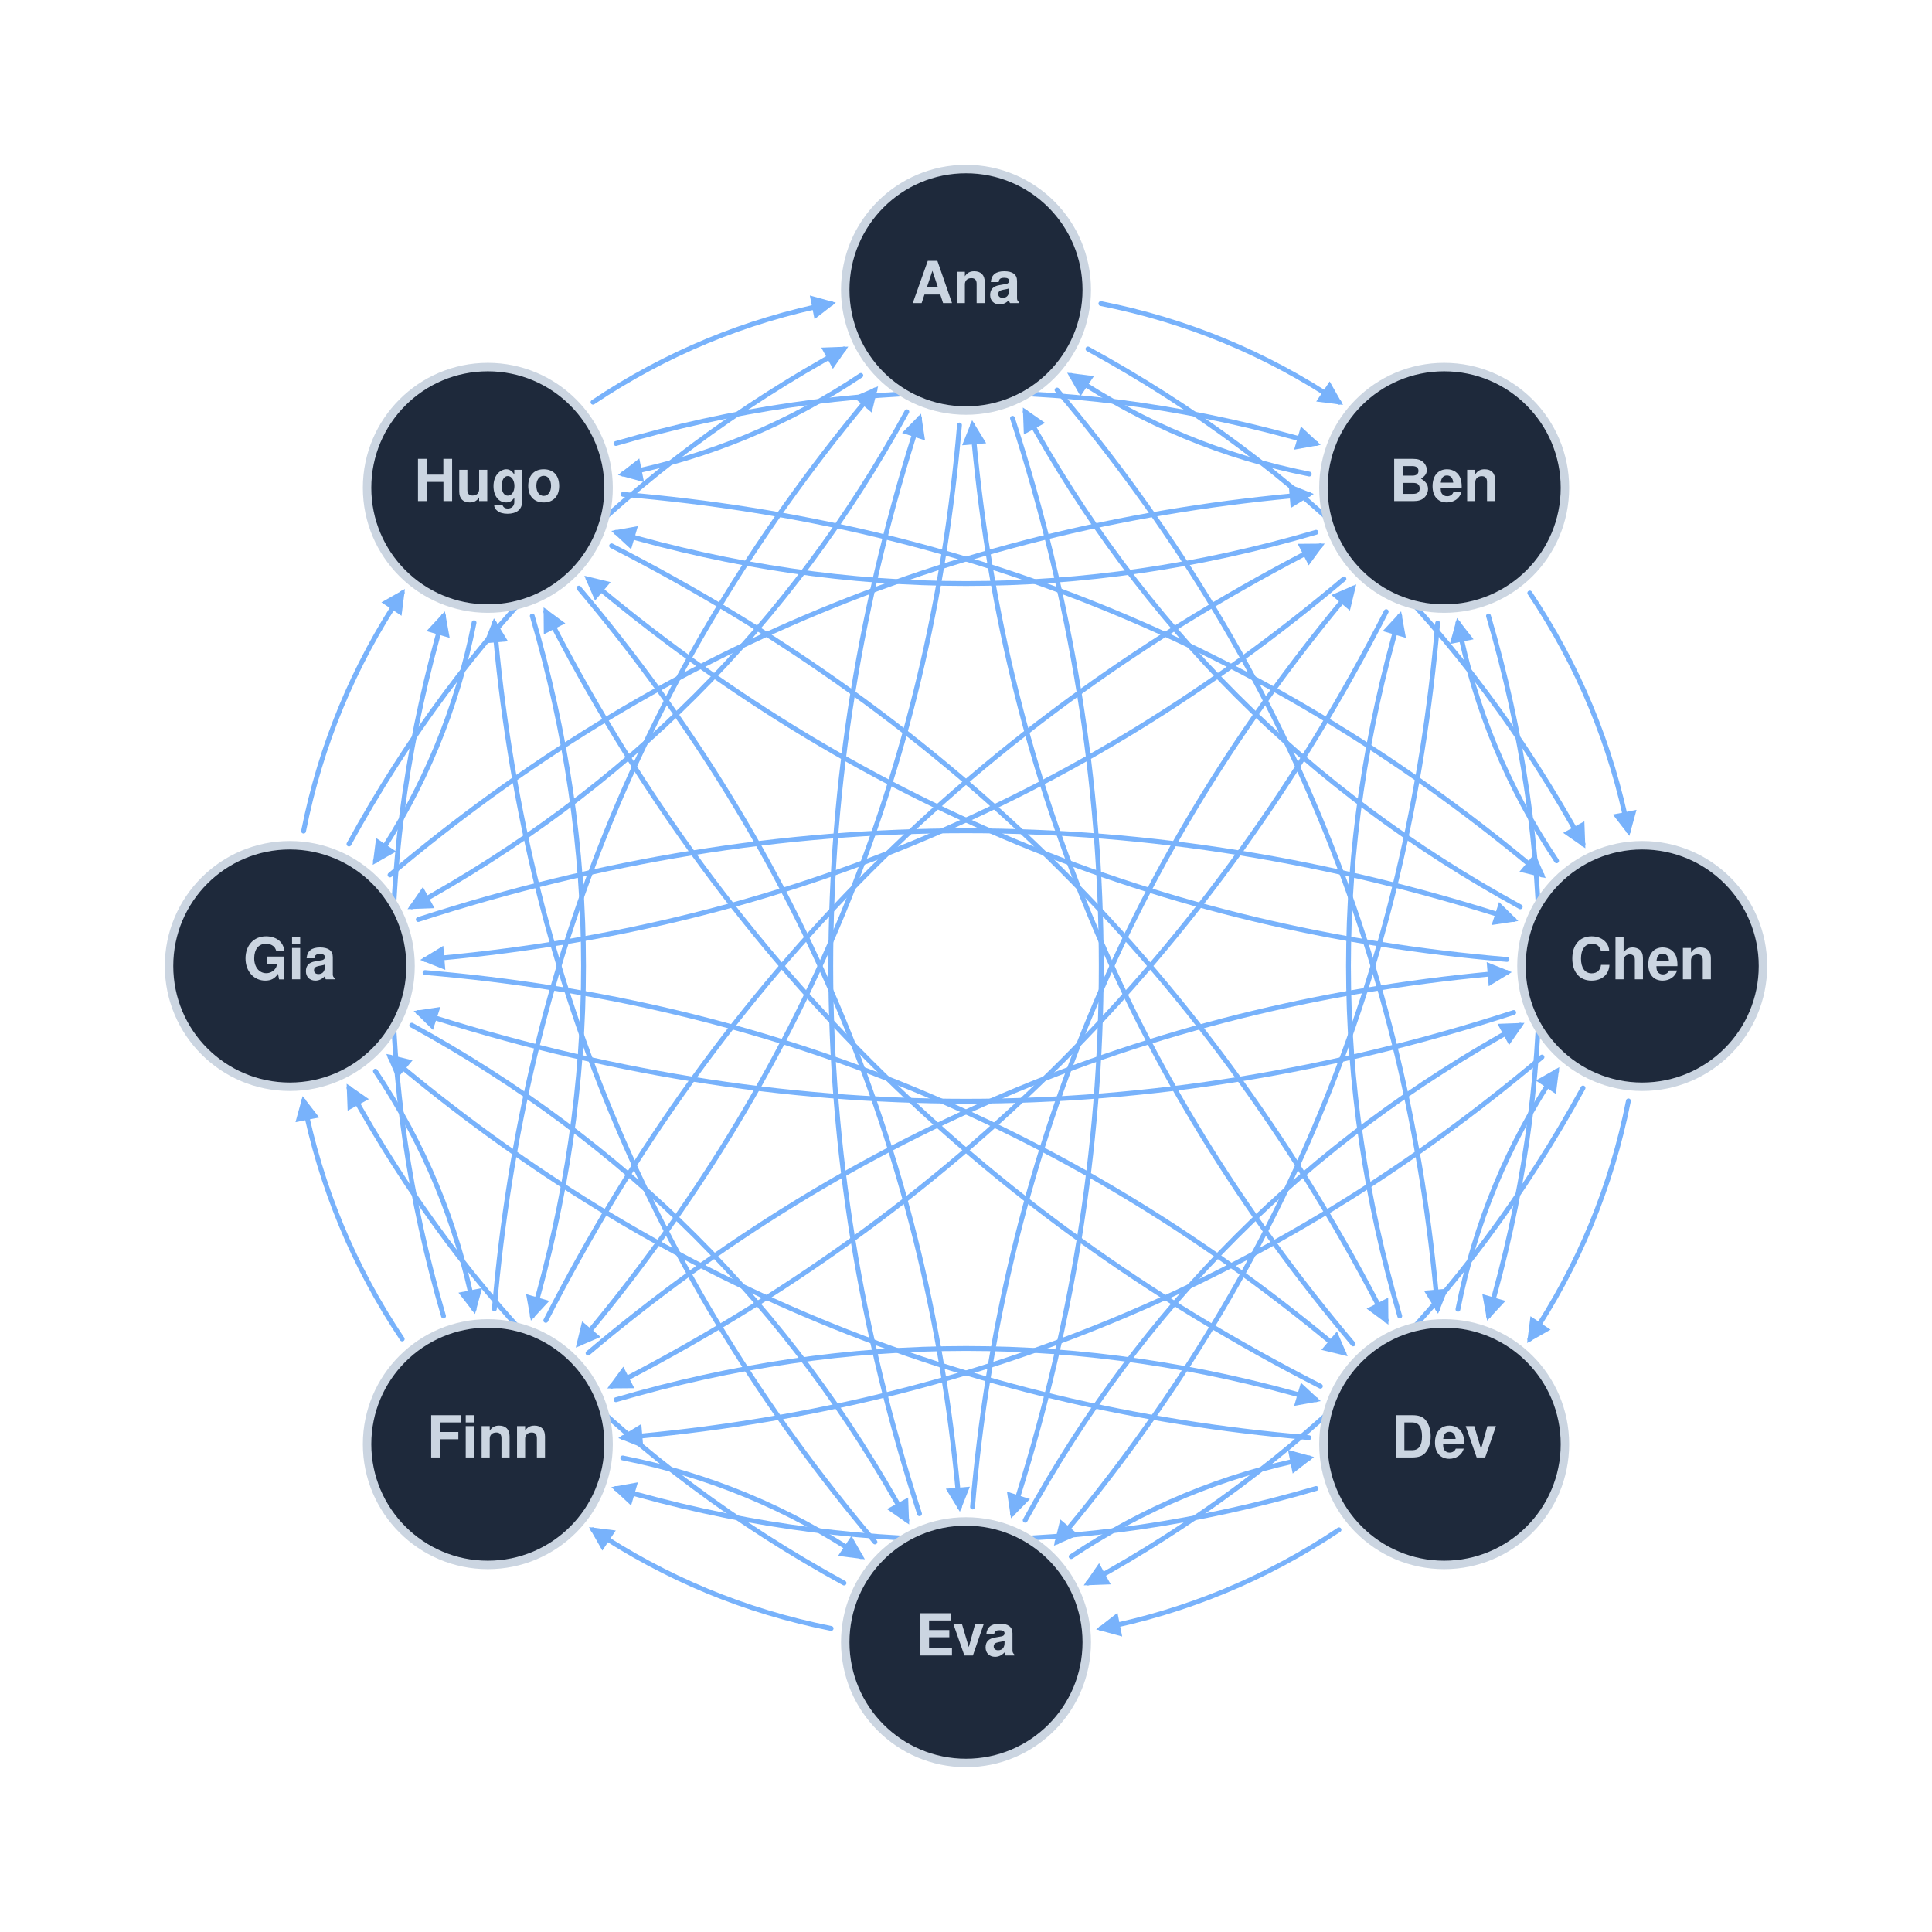
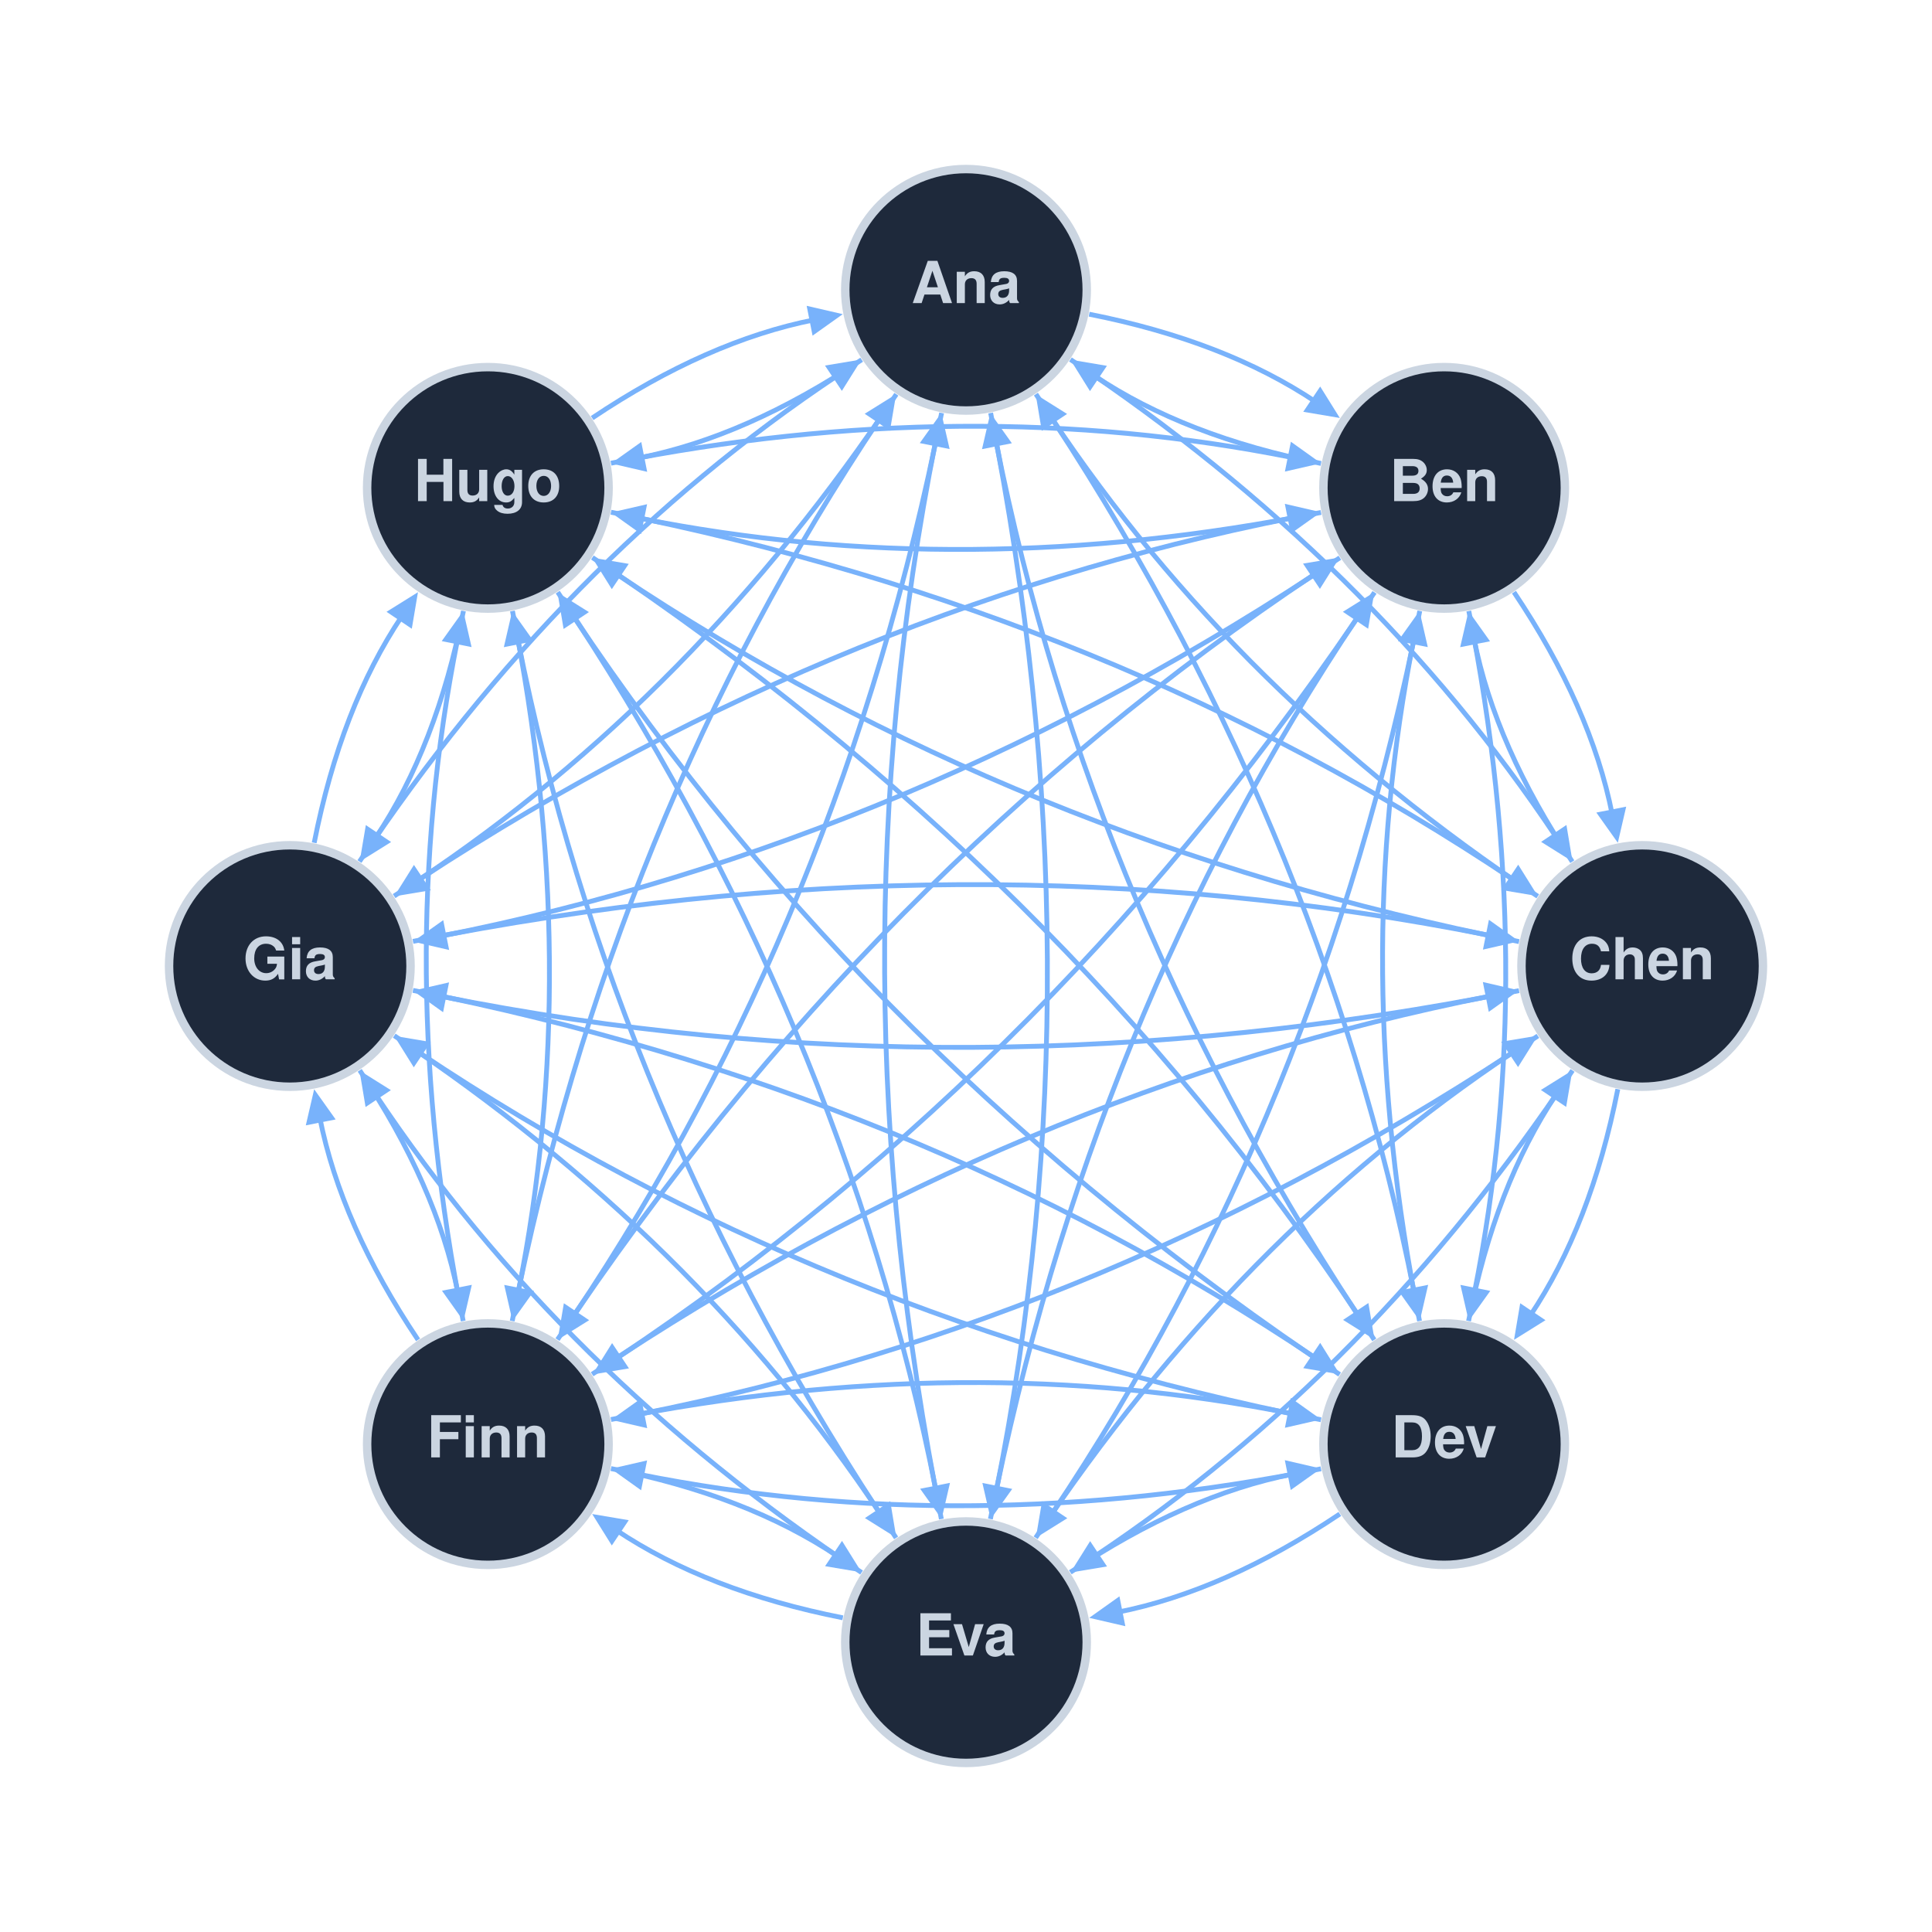
<svg xmlns="http://www.w3.org/2000/svg" viewBox="0 0 1600 1600" width="1600" height="1600" font-family="Helvetica Neue, Helvetica, Arial, sans-serif">
  <defs>
-     <marker id="head" viewBox="0 0 10 10" refX="8" refY="5" markerWidth="5" markerHeight="5" orient="auto-start-reverse">
-       <path d="M0,0 L10,5 L0,10 z" fill="#60A5FA" />
+     <marker id="head" viewBox="0 0 10 10" refX="1.5" refY="5" markerUnits="userSpaceOnUse" markerWidth="28" markerHeight="28" orient="auto">
+       <path d="M0,0.5 L10,5 L0,9.5 z" fill="#60A5FA" />
    </marker>
  </defs>
-   <g fill="none" stroke="#60A5FA" stroke-width="4" stroke-linecap="round" opacity="0.85">
-     <path d="M911.7,251.4 Q1018.5,272.6 1108.9,333.1" marker-end="url(#head)" />
-     <path d="M901.0,289.0 Q1166.0,434.0 1311.0,699.0" marker-end="url(#head)" />
-     <path d="M875.4,323.0 Q1154.2,653.3 1190.6,1084.0" marker-end="url(#head)" />
-     <path d="M838.5,346.4 Q985.5,800.0 838.5,1253.6" marker-end="url(#head)" />
-     <path d="M794.6,352.0 Q758.2,782.7 479.4,1113.0" marker-end="url(#head)" />
-     <path d="M751.0,341.0 Q606.0,606.0 341.0,751.0" marker-end="url(#head)" />
-     <path d="M712.9,310.9 Q622.5,371.4 515.7,392.6" marker-end="url(#head)" />
-     <path d="M1084.3,392.6 Q977.5,371.4 887.1,310.9" marker-end="url(#head)" />
-     <path d="M1266.9,491.1 Q1327.4,581.5 1348.6,688.3" marker-end="url(#head)" />
-     <path d="M1232.7,510.1 Q1317.6,800.0 1232.7,1089.9" marker-end="url(#head)" />
-     <path d="M1190.6,516.0 Q1154.2,946.7 875.4,1277.0" marker-end="url(#head)" />
-     <path d="M1148.0,506.5 Q931.2,931.2 506.5,1148.0" marker-end="url(#head)" />
-     <path d="M1113.0,479.4 Q782.7,758.2 352.0,794.6" marker-end="url(#head)" />
-     <path d="M1089.9,440.8 Q800.0,525.7 510.1,440.8" marker-end="url(#head)" />
-     <path d="M1259.0,751.0 Q994.0,606.0 849.0,341.0" marker-end="url(#head)" />
-     <path d="M1289.1,712.9 Q1228.6,622.5 1207.4,515.7" marker-end="url(#head)" />
-     <path d="M1348.6,911.7 Q1327.4,1018.5 1266.9,1108.9" marker-end="url(#head)" />
-     <path d="M1311.0,901.0 Q1166.0,1166.0 901.0,1311.0" marker-end="url(#head)" />
-     <path d="M1277.0,875.4 Q946.7,1154.2 516.0,1190.6" marker-end="url(#head)" />
-     <path d="M1253.6,838.5 Q800.0,985.5 346.4,838.5" marker-end="url(#head)" />
-     <path d="M1248.0,794.6 Q817.3,758.2 487.0,479.4" marker-end="url(#head)" />
-     <path d="M1120.6,1113.0 Q841.8,782.7 805.4,352.0" marker-end="url(#head)" />
-     <path d="M1159.2,1089.9 Q1074.3,800.0 1159.2,510.1" marker-end="url(#head)" />
-     <path d="M1207.4,1084.3 Q1228.6,977.5 1289.1,887.1" marker-end="url(#head)" />
-     <path d="M1108.9,1266.9 Q1018.5,1327.4 911.7,1348.6" marker-end="url(#head)" />
-     <path d="M1089.9,1232.7 Q800.0,1317.6 510.1,1232.7" marker-end="url(#head)" />
-     <path d="M1084.0,1190.6 Q653.3,1154.2 323.0,875.4" marker-end="url(#head)" />
-     <path d="M1093.5,1148.0 Q668.8,931.2 452.0,506.5" marker-end="url(#head)" />
-     <path d="M761.5,1253.6 Q614.5,800.0 761.5,346.4" marker-end="url(#head)" />
-     <path d="M805.4,1248.0 Q841.8,817.3 1120.6,487.0" marker-end="url(#head)" />
-     <path d="M849.0,1259.0 Q994.0,994.0 1259.0,849.0" marker-end="url(#head)" />
-     <path d="M887.1,1289.1 Q977.5,1228.6 1084.3,1207.4" marker-end="url(#head)" />
-     <path d="M688.3,1348.6 Q581.5,1327.4 491.1,1266.9" marker-end="url(#head)" />
-     <path d="M699.0,1311.0 Q434.0,1166.0 289.0,901.0" marker-end="url(#head)" />
-     <path d="M724.6,1277.0 Q445.8,946.7 409.4,516.0" marker-end="url(#head)" />
-     <path d="M409.4,1084.0 Q445.8,653.3 724.6,323.0" marker-end="url(#head)" />
-     <path d="M452.0,1093.5 Q668.8,668.8 1093.5,452.0" marker-end="url(#head)" />
-     <path d="M487.0,1120.6 Q817.3,841.8 1248.0,805.4" marker-end="url(#head)" />
-     <path d="M510.1,1159.2 Q800.0,1074.3 1089.9,1159.2" marker-end="url(#head)" />
-     <path d="M515.7,1207.4 Q622.5,1228.6 712.9,1289.1" marker-end="url(#head)" />
-     <path d="M333.1,1108.9 Q272.6,1018.5 251.4,911.7" marker-end="url(#head)" />
-     <path d="M367.3,1089.9 Q282.4,800.0 367.3,510.1" marker-end="url(#head)" />
-     <path d="M289.0,699.0 Q434.0,434.0 699.0,289.0" marker-end="url(#head)" />
-     <path d="M323.0,724.6 Q653.3,445.8 1084.0,409.4" marker-end="url(#head)" />
-     <path d="M346.4,761.5 Q800.0,614.5 1253.6,761.5" marker-end="url(#head)" />
-     <path d="M352.0,805.4 Q782.7,841.8 1113.0,1120.6" marker-end="url(#head)" />
-     <path d="M341.0,849.0 Q606.0,994.0 751.0,1259.0" marker-end="url(#head)" />
-     <path d="M310.9,887.1 Q371.4,977.5 392.6,1084.3" marker-end="url(#head)" />
-     <path d="M251.4,688.3 Q272.6,581.5 333.1,491.1" marker-end="url(#head)" />
-     <path d="M491.1,333.1 Q581.5,272.6 688.3,251.4" marker-end="url(#head)" />
-     <path d="M510.1,367.3 Q800.0,282.4 1089.9,367.3" marker-end="url(#head)" />
-     <path d="M516.0,409.4 Q946.7,445.8 1277.0,724.6" marker-end="url(#head)" />
-     <path d="M506.5,452.0 Q931.2,668.8 1148.0,1093.5" marker-end="url(#head)" />
-     <path d="M479.4,487.0 Q758.2,817.3 794.6,1248.0" marker-end="url(#head)" />
-     <path d="M440.8,510.1 Q525.7,800.0 440.8,1089.9" marker-end="url(#head)" />
-     <path d="M392.6,515.7 Q371.4,622.5 310.9,712.9" marker-end="url(#head)" />
+   <g opacity="0.85">
+     <path d="M902.0,260.2 Q1014.4,282.4 1089.8,332.9" fill="none" stroke="#60A5FA" stroke-width="4" stroke-linecap="butt" marker-end="url(#head)" />
+     <path d="M886.5,297.7 Q1136.0,464.0 1289.1,693.7" fill="none" stroke="#60A5FA" stroke-width="4" stroke-linecap="butt" marker-end="url(#head)" />
+     <path d="M857.9,326.4 Q1093.6,678.4 1171.2,1070.6" fill="none" stroke="#60A5FA" stroke-width="4" stroke-linecap="butt" marker-end="url(#head)" />
+     <path d="M820.4,342.0 Q912.0,800.0 825.1,1234.7" fill="none" stroke="#60A5FA" stroke-width="4" stroke-linecap="butt" marker-end="url(#head)" />
+     <path d="M779.8,342.0 Q697.6,757.6 475.1,1089.8" fill="none" stroke="#60A5FA" stroke-width="4" stroke-linecap="butt" marker-end="url(#head)" />
+     <path d="M742.3,326.5 Q576.0,576.0 346.3,729.1" fill="none" stroke="#60A5FA" stroke-width="4" stroke-linecap="butt" marker-end="url(#head)" />
+     <path d="M713.6,297.9 Q618.4,361.6 529.4,379.2" fill="none" stroke="#60A5FA" stroke-width="4" stroke-linecap="butt" marker-end="url(#head)" />
+     <path d="M1094.0,383.8 Q981.6,361.6 906.2,311.1" fill="none" stroke="#60A5FA" stroke-width="4" stroke-linecap="butt" marker-end="url(#head)" />
+     <path d="M1253.8,490.4 Q1317.6,585.6 1335.2,674.6" fill="none" stroke="#60A5FA" stroke-width="4" stroke-linecap="butt" marker-end="url(#head)" />
+     <path d="M1216.4,506.0 Q1275.2,800.0 1221.0,1070.7" fill="none" stroke="#60A5FA" stroke-width="4" stroke-linecap="butt" marker-end="url(#head)" />
+     <path d="M1175.8,506.0 Q1093.6,921.6 871.1,1253.8" fill="none" stroke="#60A5FA" stroke-width="4" stroke-linecap="butt" marker-end="url(#head)" />
+     <path d="M1138.3,490.6 Q879.2,879.2 510.4,1125.1" fill="none" stroke="#60A5FA" stroke-width="4" stroke-linecap="butt" marker-end="url(#head)" />
+     <path d="M1109.6,461.9 Q757.6,697.6 365.4,775.2" fill="none" stroke="#60A5FA" stroke-width="4" stroke-linecap="butt" marker-end="url(#head)" />
+     <path d="M1094.0,424.4 Q800.0,483.2 529.3,429.1" fill="none" stroke="#60A5FA" stroke-width="4" stroke-linecap="butt" marker-end="url(#head)" />
+     <path d="M1273.5,742.3 Q1024.0,576.0 870.9,346.3" fill="none" stroke="#60A5FA" stroke-width="4" stroke-linecap="butt" marker-end="url(#head)" />
+     <path d="M1302.1,713.6 Q1238.4,618.4 1220.8,529.4" fill="none" stroke="#60A5FA" stroke-width="4" stroke-linecap="butt" marker-end="url(#head)" />
+     <path d="M1339.8,902.0 Q1317.6,1014.4 1267.1,1089.8" fill="none" stroke="#60A5FA" stroke-width="4" stroke-linecap="butt" marker-end="url(#head)" />
+     <path d="M1302.3,886.5 Q1136.0,1136.0 906.3,1289.1" fill="none" stroke="#60A5FA" stroke-width="4" stroke-linecap="butt" marker-end="url(#head)" />
+     <path d="M1273.6,857.9 Q921.6,1093.6 529.4,1171.2" fill="none" stroke="#60A5FA" stroke-width="4" stroke-linecap="butt" marker-end="url(#head)" />
+     <path d="M1258.0,820.4 Q800.0,912.0 365.3,825.1" fill="none" stroke="#60A5FA" stroke-width="4" stroke-linecap="butt" marker-end="url(#head)" />
+     <path d="M1258.0,779.8 Q842.4,697.6 510.2,475.1" fill="none" stroke="#60A5FA" stroke-width="4" stroke-linecap="butt" marker-end="url(#head)" />
+     <path d="M1138.1,1109.6 Q902.4,757.6 824.8,365.4" fill="none" stroke="#60A5FA" stroke-width="4" stroke-linecap="butt" marker-end="url(#head)" />
+     <path d="M1175.6,1094.0 Q1116.8,800.0 1170.9,529.3" fill="none" stroke="#60A5FA" stroke-width="4" stroke-linecap="butt" marker-end="url(#head)" />
+     <path d="M1216.2,1094.0 Q1238.4,981.6 1288.9,906.2" fill="none" stroke="#60A5FA" stroke-width="4" stroke-linecap="butt" marker-end="url(#head)" />
+     <path d="M1109.6,1253.8 Q1014.4,1317.6 925.4,1335.2" fill="none" stroke="#60A5FA" stroke-width="4" stroke-linecap="butt" marker-end="url(#head)" />
+     <path d="M1094.0,1216.4 Q800.0,1275.2 529.3,1221.0" fill="none" stroke="#60A5FA" stroke-width="4" stroke-linecap="butt" marker-end="url(#head)" />
+     <path d="M1094.0,1175.8 Q678.4,1093.6 346.2,871.1" fill="none" stroke="#60A5FA" stroke-width="4" stroke-linecap="butt" marker-end="url(#head)" />
+     <path d="M1109.4,1138.3 Q720.8,879.2 474.9,510.4" fill="none" stroke="#60A5FA" stroke-width="4" stroke-linecap="butt" marker-end="url(#head)" />
+     <path d="M779.6,1258.0 Q688.0,800.0 774.9,365.3" fill="none" stroke="#60A5FA" stroke-width="4" stroke-linecap="butt" marker-end="url(#head)" />
+     <path d="M820.2,1258.0 Q902.4,842.4 1124.9,510.2" fill="none" stroke="#60A5FA" stroke-width="4" stroke-linecap="butt" marker-end="url(#head)" />
+     <path d="M857.7,1273.5 Q1024.0,1024.0 1253.7,870.9" fill="none" stroke="#60A5FA" stroke-width="4" stroke-linecap="butt" marker-end="url(#head)" />
+     <path d="M886.4,1302.1 Q981.6,1238.4 1070.6,1220.8" fill="none" stroke="#60A5FA" stroke-width="4" stroke-linecap="butt" marker-end="url(#head)" />
+     <path d="M698.0,1339.8 Q585.6,1317.6 510.2,1267.1" fill="none" stroke="#60A5FA" stroke-width="4" stroke-linecap="butt" marker-end="url(#head)" />
+     <path d="M713.5,1302.3 Q464.0,1136.0 310.9,906.3" fill="none" stroke="#60A5FA" stroke-width="4" stroke-linecap="butt" marker-end="url(#head)" />
+     <path d="M742.1,1273.6 Q506.4,921.6 428.8,529.4" fill="none" stroke="#60A5FA" stroke-width="4" stroke-linecap="butt" marker-end="url(#head)" />
+     <path d="M424.2,1094.0 Q506.4,678.4 728.9,346.2" fill="none" stroke="#60A5FA" stroke-width="4" stroke-linecap="butt" marker-end="url(#head)" />
+     <path d="M461.7,1109.4 Q720.8,720.8 1089.6,474.9" fill="none" stroke="#60A5FA" stroke-width="4" stroke-linecap="butt" marker-end="url(#head)" />
+     <path d="M490.4,1138.1 Q842.4,902.4 1234.6,824.8" fill="none" stroke="#60A5FA" stroke-width="4" stroke-linecap="butt" marker-end="url(#head)" />
+     <path d="M506.0,1175.6 Q800.0,1116.8 1070.7,1170.9" fill="none" stroke="#60A5FA" stroke-width="4" stroke-linecap="butt" marker-end="url(#head)" />
+     <path d="M506.0,1216.2 Q618.4,1238.4 693.8,1288.9" fill="none" stroke="#60A5FA" stroke-width="4" stroke-linecap="butt" marker-end="url(#head)" />
+     <path d="M346.2,1109.6 Q282.4,1014.4 264.8,925.4" fill="none" stroke="#60A5FA" stroke-width="4" stroke-linecap="butt" marker-end="url(#head)" />
+     <path d="M383.6,1094.0 Q324.8,800.0 379.0,529.3" fill="none" stroke="#60A5FA" stroke-width="4" stroke-linecap="butt" marker-end="url(#head)" />
+     <path d="M297.7,713.5 Q464.0,464.0 693.7,310.9" fill="none" stroke="#60A5FA" stroke-width="4" stroke-linecap="butt" marker-end="url(#head)" />
+     <path d="M326.4,742.1 Q678.4,506.4 1070.6,428.8" fill="none" stroke="#60A5FA" stroke-width="4" stroke-linecap="butt" marker-end="url(#head)" />
+     <path d="M342.0,779.6 Q800.0,688.0 1234.7,774.9" fill="none" stroke="#60A5FA" stroke-width="4" stroke-linecap="butt" marker-end="url(#head)" />
+     <path d="M342.0,820.2 Q757.6,902.4 1089.8,1124.9" fill="none" stroke="#60A5FA" stroke-width="4" stroke-linecap="butt" marker-end="url(#head)" />
+     <path d="M326.5,857.7 Q576.0,1024.0 729.1,1253.7" fill="none" stroke="#60A5FA" stroke-width="4" stroke-linecap="butt" marker-end="url(#head)" />
+     <path d="M297.9,886.4 Q361.6,981.6 379.2,1070.6" fill="none" stroke="#60A5FA" stroke-width="4" stroke-linecap="butt" marker-end="url(#head)" />
+     <path d="M260.2,698.0 Q282.4,585.6 332.9,510.2" fill="none" stroke="#60A5FA" stroke-width="4" stroke-linecap="butt" marker-end="url(#head)" />
+     <path d="M490.4,346.2 Q585.6,282.4 674.6,264.8" fill="none" stroke="#60A5FA" stroke-width="4" stroke-linecap="butt" marker-end="url(#head)" />
+     <path d="M506.0,383.6 Q800.0,324.8 1070.7,379.0" fill="none" stroke="#60A5FA" stroke-width="4" stroke-linecap="butt" marker-end="url(#head)" />
+     <path d="M506.0,424.2 Q921.6,506.4 1253.8,728.9" fill="none" stroke="#60A5FA" stroke-width="4" stroke-linecap="butt" marker-end="url(#head)" />
+     <path d="M490.6,461.7 Q879.2,720.8 1125.1,1089.6" fill="none" stroke="#60A5FA" stroke-width="4" stroke-linecap="butt" marker-end="url(#head)" />
+     <path d="M461.9,490.4 Q697.6,842.4 775.2,1234.6" fill="none" stroke="#60A5FA" stroke-width="4" stroke-linecap="butt" marker-end="url(#head)" />
+     <path d="M424.4,506.0 Q483.2,800.0 429.1,1070.7" fill="none" stroke="#60A5FA" stroke-width="4" stroke-linecap="butt" marker-end="url(#head)" />
+     <path d="M383.8,506.0 Q361.6,618.4 311.1,693.8" fill="none" stroke="#60A5FA" stroke-width="4" stroke-linecap="butt" marker-end="url(#head)" />
  </g>
-   <circle cx="800.0" cy="240.0" r="100" fill="#1E293B" stroke="#CBD5E1" stroke-width="7" />
-   <text x="800.0" y="240.0" text-anchor="middle" dominant-baseline="central" font-size="48" font-weight="600" fill="#CBD5E1">Ana</text>
-   <circle cx="1196.0" cy="404.0" r="100" fill="#1E293B" stroke="#CBD5E1" stroke-width="7" />
-   <text x="1196.0" y="404.0" text-anchor="middle" dominant-baseline="central" font-size="48" font-weight="600" fill="#CBD5E1">Ben</text>
-   <circle cx="1360.0" cy="800.0" r="100" fill="#1E293B" stroke="#CBD5E1" stroke-width="7" />
-   <text x="1360.0" y="800.0" text-anchor="middle" dominant-baseline="central" font-size="48" font-weight="600" fill="#CBD5E1">Chen</text>
-   <circle cx="1196.0" cy="1196.0" r="100" fill="#1E293B" stroke="#CBD5E1" stroke-width="7" />
-   <text x="1196.0" y="1196.0" text-anchor="middle" dominant-baseline="central" font-size="48" font-weight="600" fill="#CBD5E1">Dev</text>
-   <circle cx="800.0" cy="1360.0" r="100" fill="#1E293B" stroke="#CBD5E1" stroke-width="7" />
-   <text x="800.0" y="1360.0" text-anchor="middle" dominant-baseline="central" font-size="48" font-weight="600" fill="#CBD5E1">Eva</text>
-   <circle cx="404.0" cy="1196.0" r="100" fill="#1E293B" stroke="#CBD5E1" stroke-width="7" />
-   <text x="404.0" y="1196.0" text-anchor="middle" dominant-baseline="central" font-size="48" font-weight="600" fill="#CBD5E1">Finn</text>
-   <circle cx="240.0" cy="800.0" r="100" fill="#1E293B" stroke="#CBD5E1" stroke-width="7" />
-   <text x="240.0" y="800.0" text-anchor="middle" dominant-baseline="central" font-size="48" font-weight="600" fill="#CBD5E1">Gia</text>
-   <circle cx="404.0" cy="404.0" r="100" fill="#1E293B" stroke="#CBD5E1" stroke-width="7" />
-   <text x="404.0" y="404.0" text-anchor="middle" dominant-baseline="central" font-size="48" font-weight="600" fill="#CBD5E1">Hugo</text>
+   <circle cx="800" cy="240" r="100" fill="#1E293B" stroke="#CBD5E1" stroke-width="7" />
+   <text x="800" y="240" text-anchor="middle" dominant-baseline="central" font-size="48" font-weight="600" fill="#CBD5E1">Ana</text>
+   <circle cx="1195.98" cy="404.02" r="100" fill="#1E293B" stroke="#CBD5E1" stroke-width="7" />
+   <text x="1195.98" y="404.02" text-anchor="middle" dominant-baseline="central" font-size="48" font-weight="600" fill="#CBD5E1">Ben</text>
+   <circle cx="1360" cy="800" r="100" fill="#1E293B" stroke="#CBD5E1" stroke-width="7" />
+   <text x="1360" y="800" text-anchor="middle" dominant-baseline="central" font-size="48" font-weight="600" fill="#CBD5E1">Chen</text>
+   <circle cx="1195.98" cy="1195.98" r="100" fill="#1E293B" stroke="#CBD5E1" stroke-width="7" />
+   <text x="1195.98" y="1195.98" text-anchor="middle" dominant-baseline="central" font-size="48" font-weight="600" fill="#CBD5E1">Dev</text>
+   <circle cx="800" cy="1360" r="100" fill="#1E293B" stroke="#CBD5E1" stroke-width="7" />
+   <text x="800" y="1360" text-anchor="middle" dominant-baseline="central" font-size="48" font-weight="600" fill="#CBD5E1">Eva</text>
+   <circle cx="404.02" cy="1195.98" r="100" fill="#1E293B" stroke="#CBD5E1" stroke-width="7" />
+   <text x="404.02" y="1195.98" text-anchor="middle" dominant-baseline="central" font-size="48" font-weight="600" fill="#CBD5E1">Finn</text>
+   <circle cx="240" cy="800" r="100" fill="#1E293B" stroke="#CBD5E1" stroke-width="7" />
+   <text x="240" y="800" text-anchor="middle" dominant-baseline="central" font-size="48" font-weight="600" fill="#CBD5E1">Gia</text>
+   <circle cx="404.02" cy="404.02" r="100" fill="#1E293B" stroke="#CBD5E1" stroke-width="7" />
+   <text x="404.02" y="404.02" text-anchor="middle" dominant-baseline="central" font-size="48" font-weight="600" fill="#CBD5E1">Hugo</text>
</svg>
